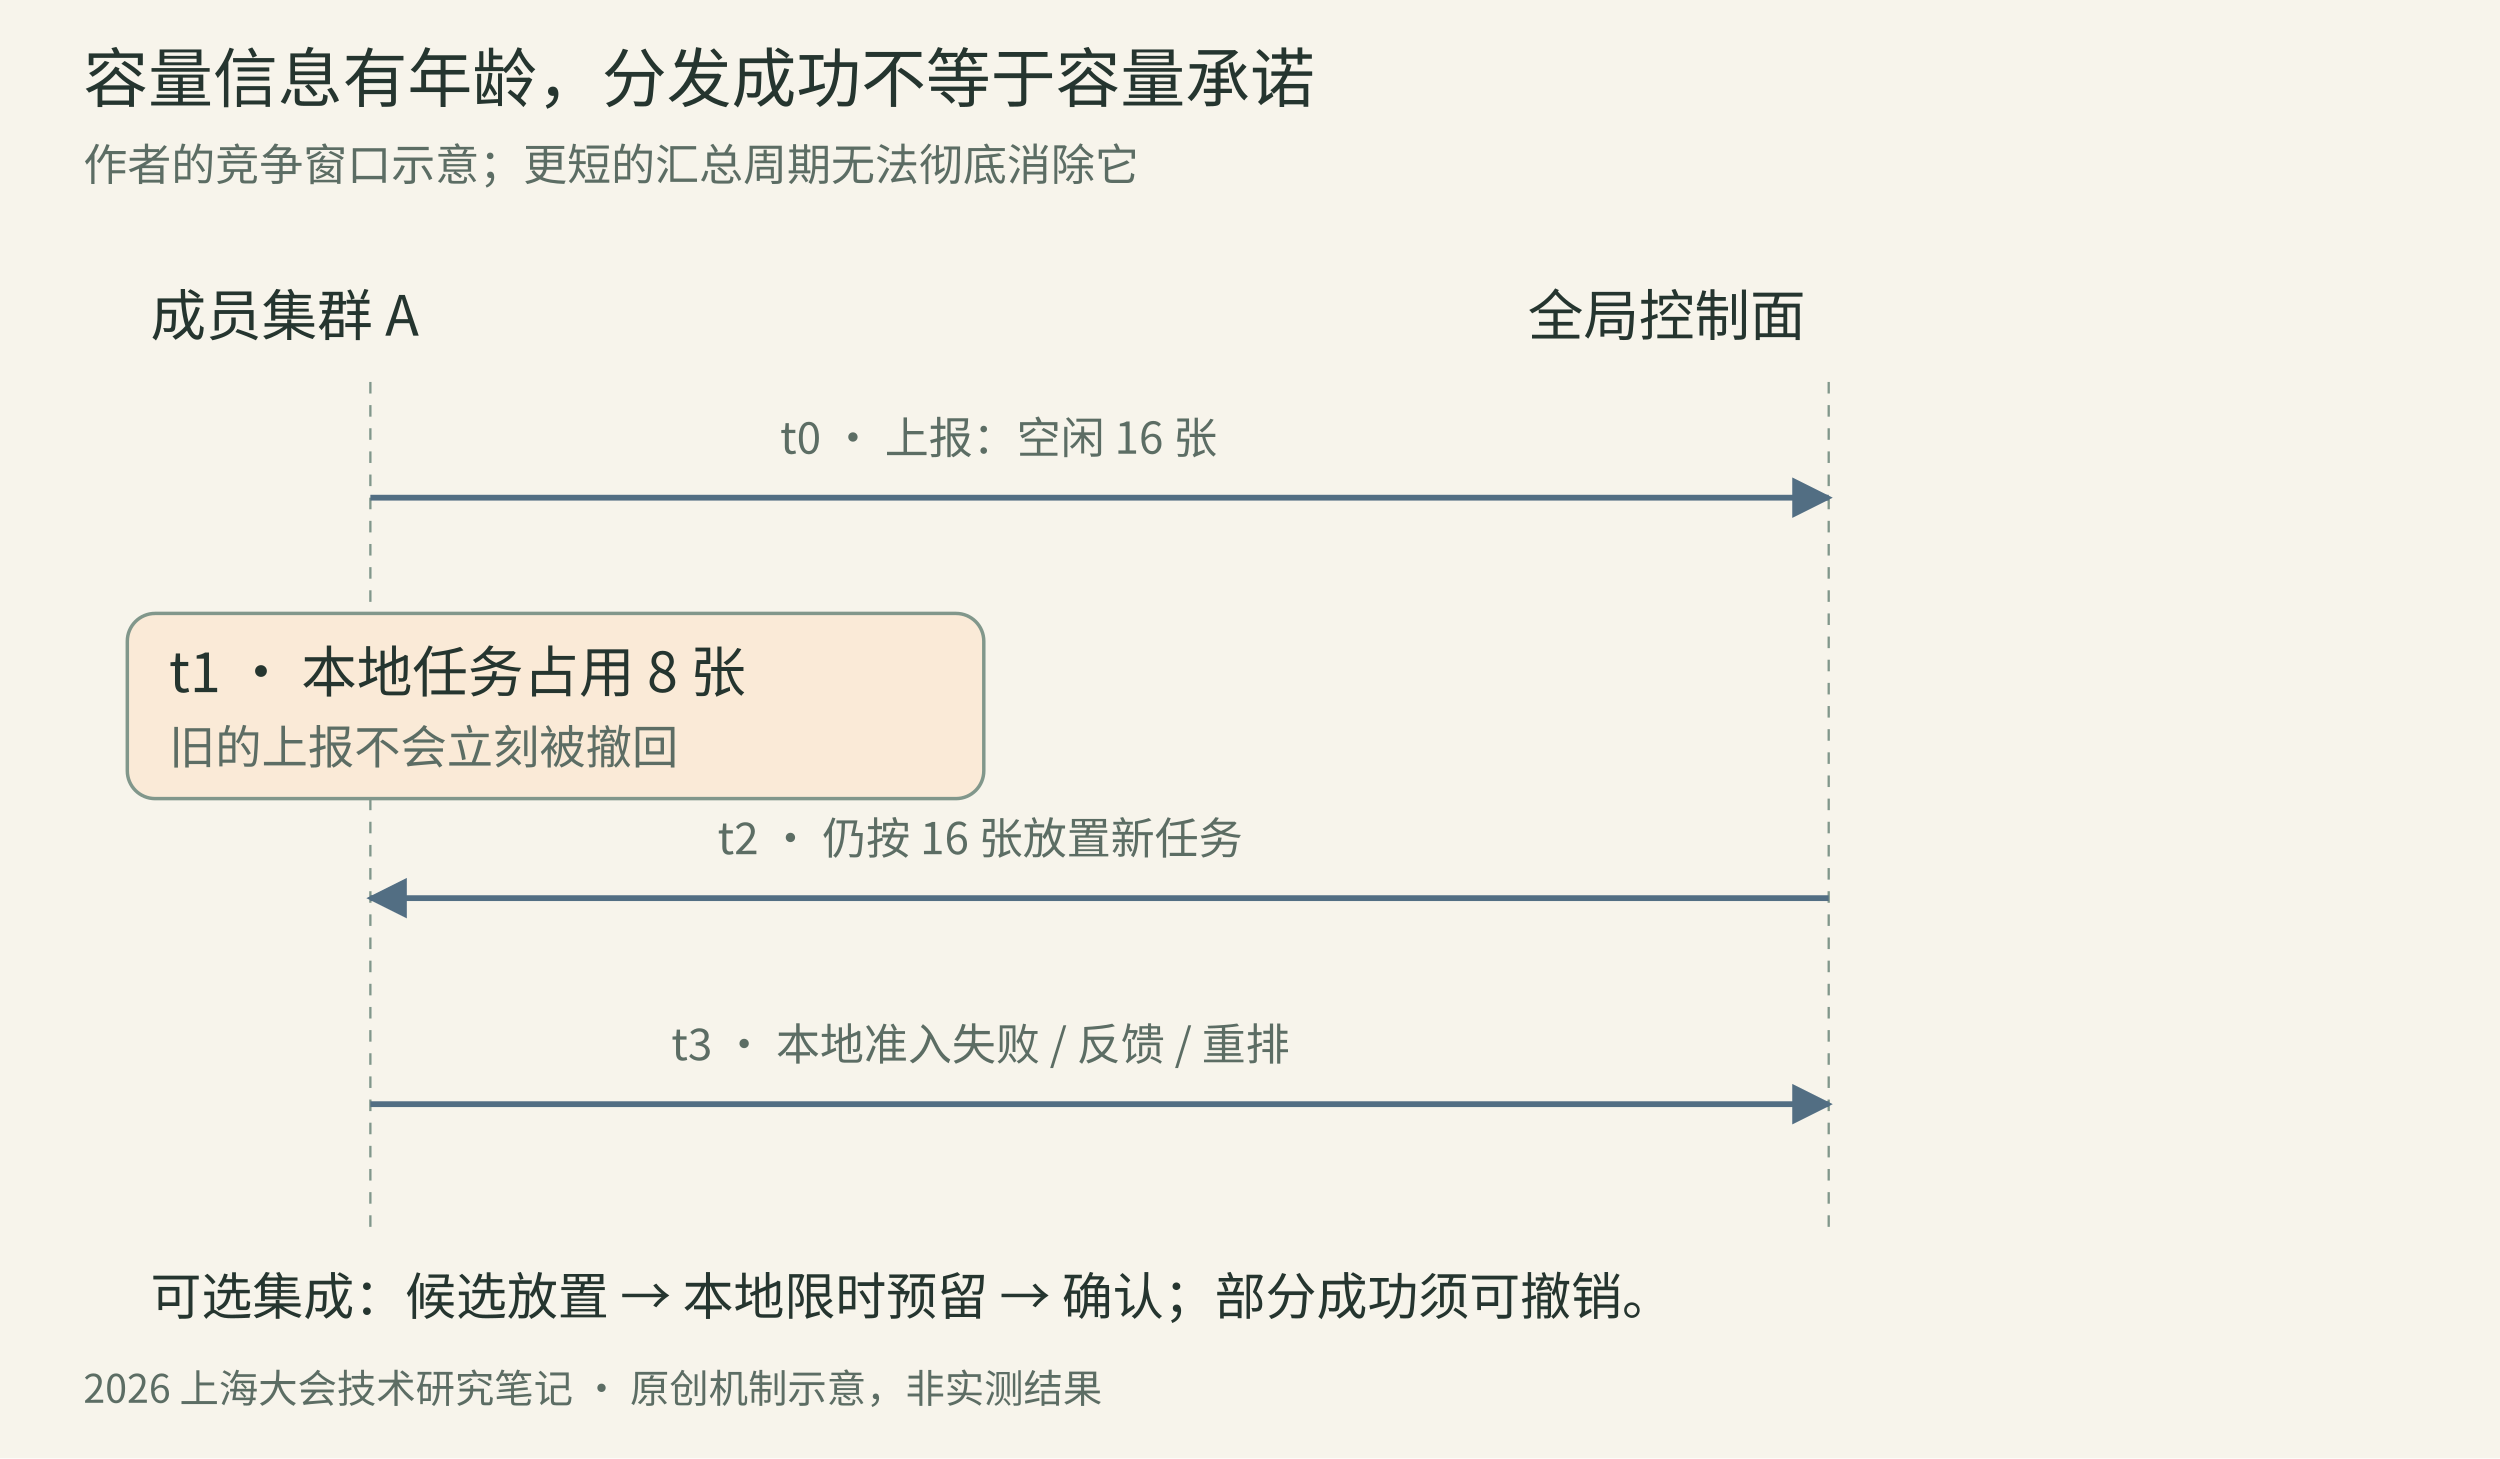
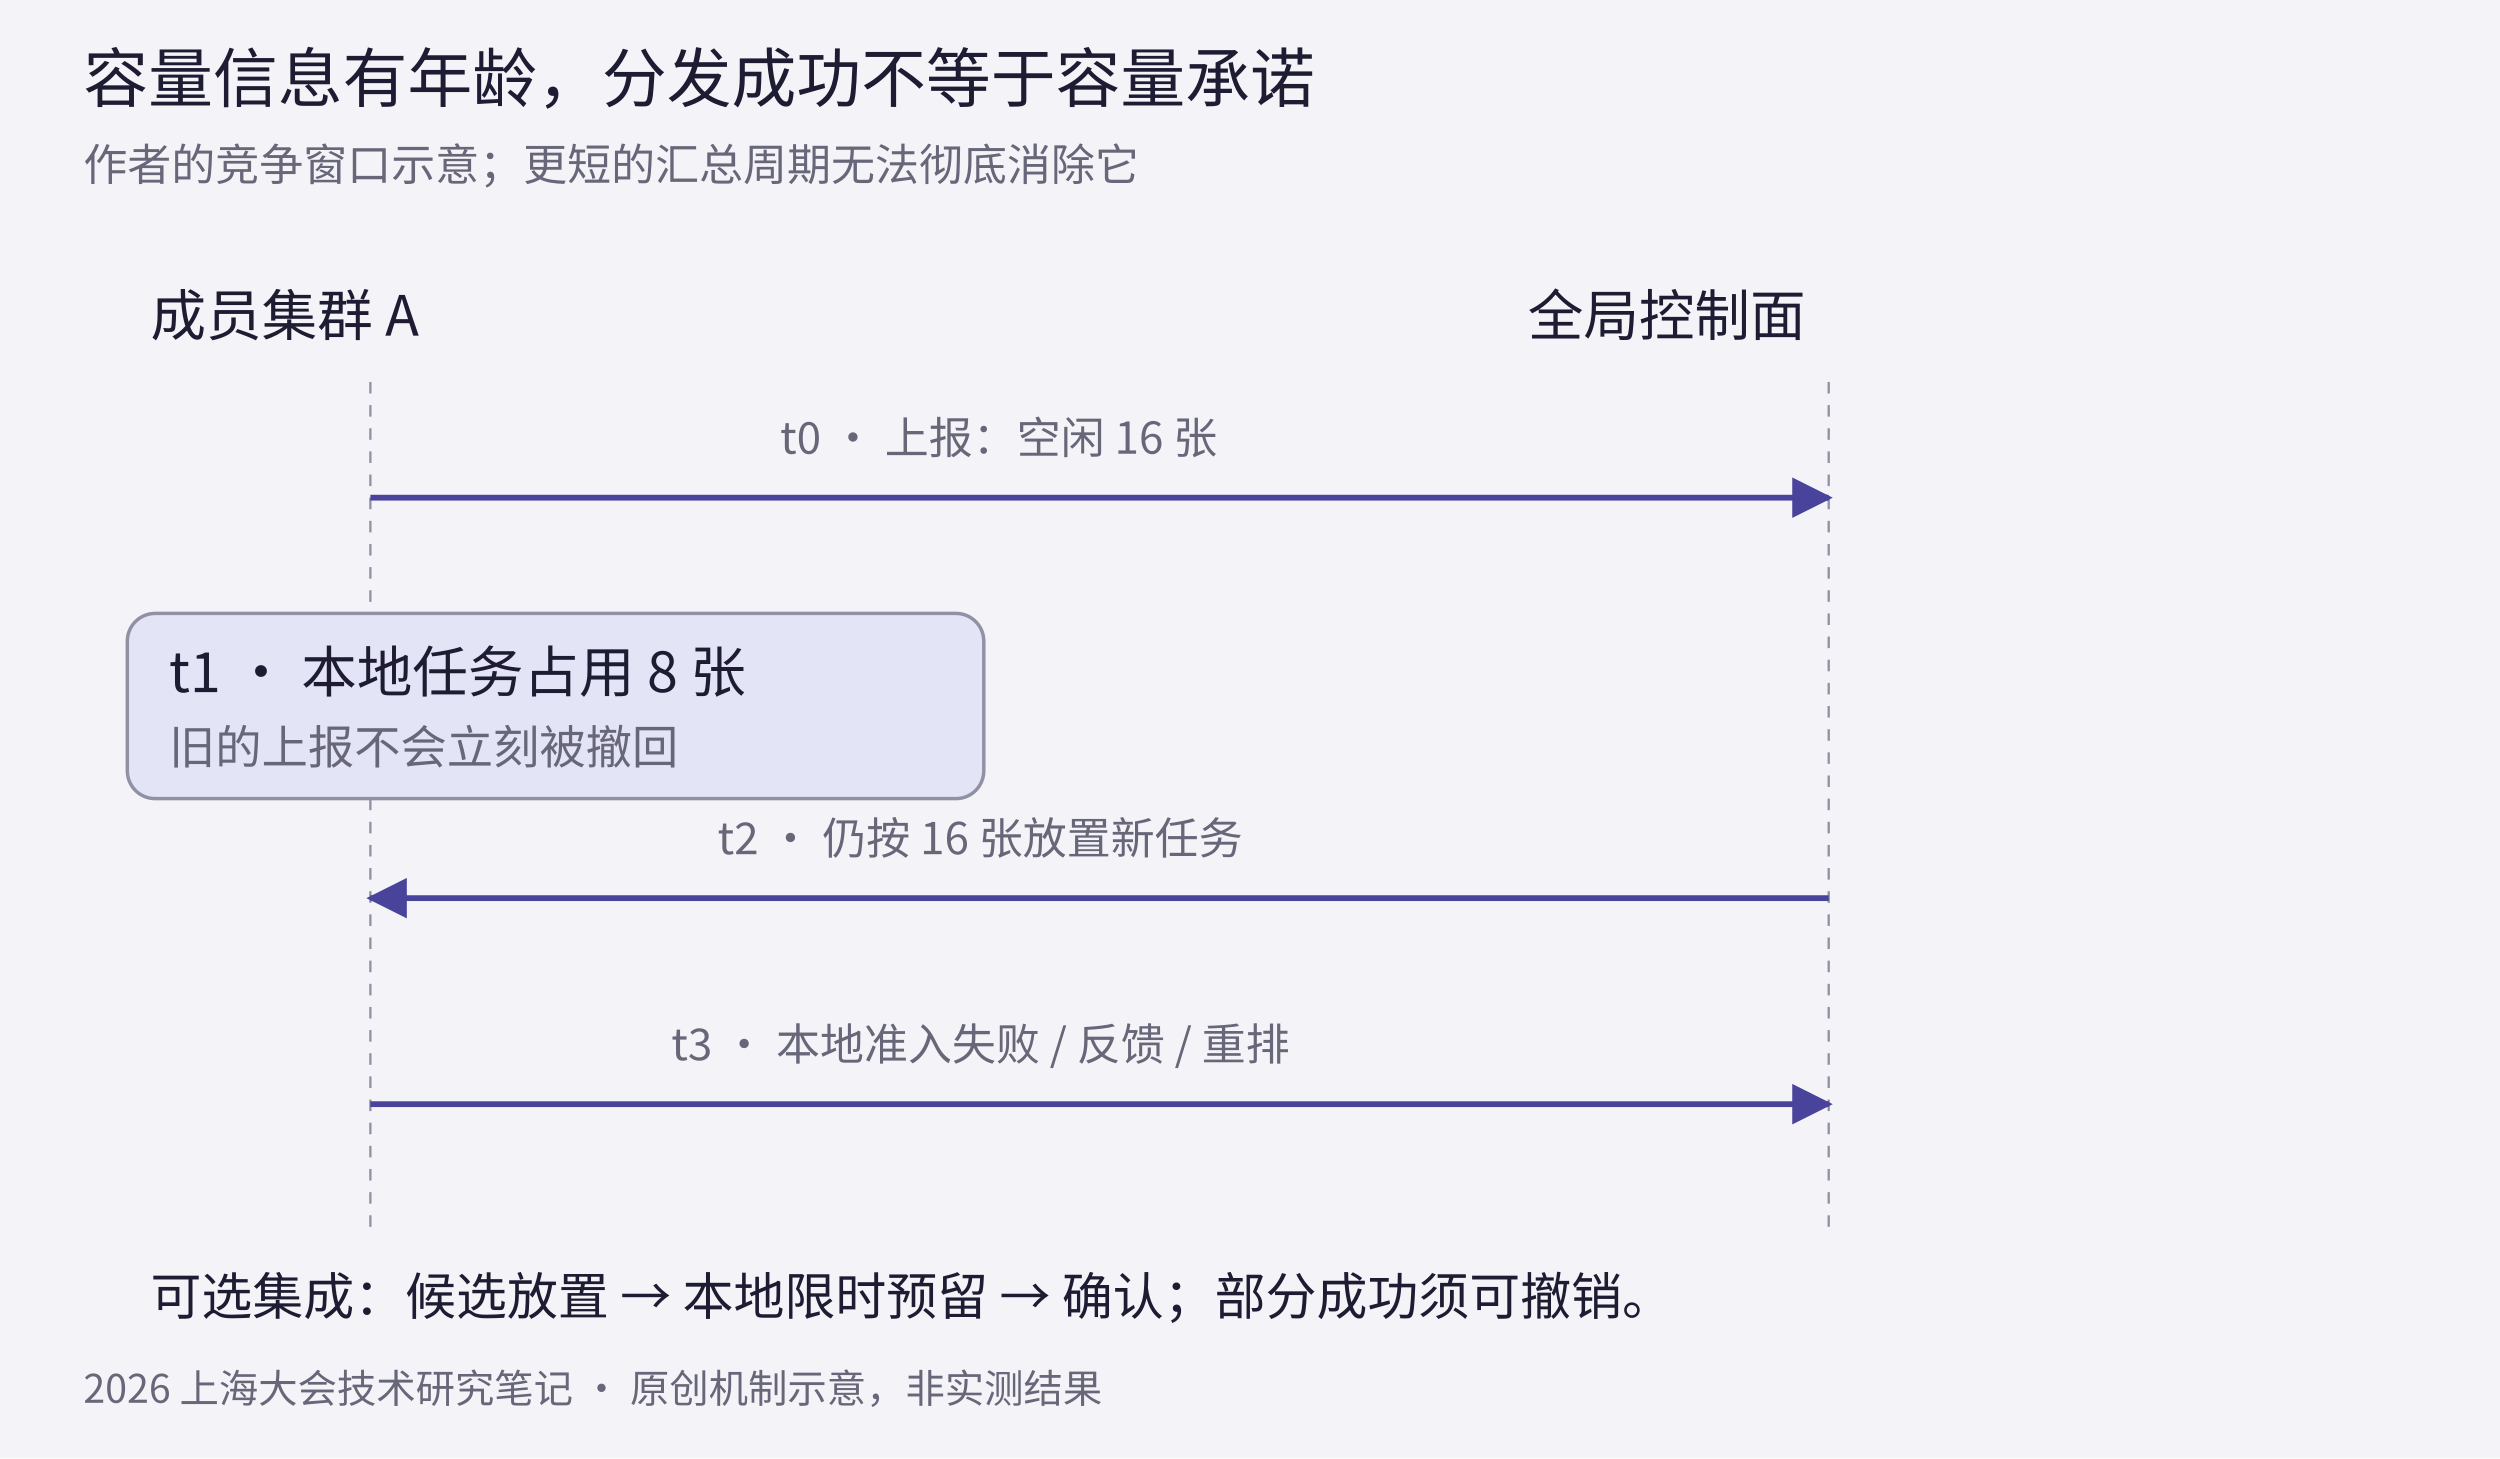
<svg xmlns="http://www.w3.org/2000/svg" viewBox="0 0 1080 630" role="img" aria-labelledby="title desc">
  <defs>
    <marker id="arrow" viewBox="0 0 10 10" refX="9" refY="5" markerWidth="7" markerHeight="7" orient="auto-start-reverse">
-       <path d="M 0 0 L 10 5 L 0 10 z" fill="#526e83" />
+       <path d="M 0 0 L 10 5 L 0 10 z" fill="#49439C" />
    </marker>
    <marker id="data" viewBox="0 0 10 10" refX="9" refY="5" markerWidth="7" markerHeight="7" orient="auto-start-reverse">
-       <path d="M 0 0 L 10 5 L 0 10 z" fill="#197657" />
+       <path d="M 0 0 L 10 5 L 0 10 z" fill="#4D6B33" />
    </marker>
  </defs>
-   <rect width="1080" height="630" fill="#f7f4eb" />
+   <rect width="1080" height="630" fill="#F4F4F8" />
  <g font-family="Microsoft YaHei, PingFang SC, Noto Sans CJK SC, sans-serif">
-     <text x="36" y="44" font-size="28" fill="#25352f" text-anchor="start">容量信息有年龄，分发成功不等于容量承诺</text>
-     <text x="36" y="78" font-size="19" fill="#5c6d64" text-anchor="start">作者的竞争窗口示意；更短的汇总周期无法彻底消除它</text>
-     <text x="65" y="145" font-size="24" fill="#25352f" text-anchor="start">成员集群 A</text>
-     <text x="660" y="145" font-size="24" fill="#25352f" text-anchor="start">全局控制面</text>
-     <line x1="160" y1="165" x2="160" y2="533" stroke="#81978b" stroke-dasharray="5 5" />
-     <line x1="790" y1="165" x2="790" y2="533" stroke="#81978b" stroke-dasharray="5 5" />
-     <polyline points="160,215 790,215" fill="none" stroke="#526e83" stroke-width="2.5" marker-end="url(#arrow)" />
-     <text x="337" y="196" font-size="19" fill="#5c6d64" text-anchor="start">t0 · 上报：空闲 16 张</text>
-     <rect x="55" y="265" width="370" height="80" rx="12" fill="#faead7" stroke="#81978b" stroke-width="1.5" />
-     <text x="73" y="299" font-size="24" fill="#25352f" text-anchor="start">t1 · 本地任务占用 8 张</text>
-     <text x="73" y="330" font-size="20" fill="#5c6d64" text-anchor="start">旧的上报不会立刻被撤回</text>
-     <polyline points="790,388 160,388" fill="none" stroke="#526e83" stroke-width="2.5" marker-end="url(#arrow)" />
-     <text x="310" y="369" font-size="19" fill="#5c6d64" text-anchor="start">t2 · 仍按 16 张放置新任务</text>
-     <polyline points="160,477 790,477" fill="none" stroke="#526e83" stroke-width="2.5" marker-end="url(#arrow)" />
-     <text x="290" y="458" font-size="19" fill="#5c6d64" text-anchor="start">t3 · 本地准入失败 / 反馈 / 重排</text>
-     <text x="65" y="568" font-size="22" fill="#25352f" text-anchor="start">可选集成：候选放置 → 本地限时预留 → 确认；部分成功须可撤销。</text>
-     <text x="36" y="606" font-size="17" fill="#5c6d64" text-anchor="start">2026 上海大会技术研究笔记 · 原创机制示意，非实测结果</text>
+     <text x="36" y="44" font-size="28" fill="#1E1C32" text-anchor="start">容量信息有年龄，分发成功不等于容量承诺</text>
+     <text x="36" y="78" font-size="19" fill="#68677A" text-anchor="start">作者的竞争窗口示意；更短的汇总周期无法彻底消除它</text>
+     <text x="65" y="145" font-size="24" fill="#1E1C32" text-anchor="start">成员集群 A</text>
+     <text x="660" y="145" font-size="24" fill="#1E1C32" text-anchor="start">全局控制面</text>
+     <line x1="160" y1="165" x2="160" y2="533" stroke="#9190A4" stroke-dasharray="5 5" />
+     <line x1="790" y1="165" x2="790" y2="533" stroke="#9190A4" stroke-dasharray="5 5" />
+     <polyline points="160,215 790,215" fill="none" stroke="#49439C" stroke-width="2.5" marker-end="url(#arrow)" />
+     <text x="337" y="196" font-size="19" fill="#68677A" text-anchor="start">t0 · 上报：空闲 16 张</text>
+     <rect x="55" y="265" width="370" height="80" rx="12" fill="#E4E4F7" stroke="#9190A4" stroke-width="1.5" />
+     <text x="73" y="299" font-size="24" fill="#1E1C32" text-anchor="start">t1 · 本地任务占用 8 张</text>
+     <text x="73" y="330" font-size="20" fill="#68677A" text-anchor="start">旧的上报不会立刻被撤回</text>
+     <polyline points="790,388 160,388" fill="none" stroke="#49439C" stroke-width="2.5" marker-end="url(#arrow)" />
+     <text x="310" y="369" font-size="19" fill="#68677A" text-anchor="start">t2 · 仍按 16 张放置新任务</text>
+     <polyline points="160,477 790,477" fill="none" stroke="#49439C" stroke-width="2.5" marker-end="url(#arrow)" />
+     <text x="290" y="458" font-size="19" fill="#68677A" text-anchor="start">t3 · 本地准入失败 / 反馈 / 重排</text>
+     <text x="65" y="568" font-size="22" fill="#1E1C32" text-anchor="start">可选集成：候选放置 → 本地限时预留 → 确认；部分成功须可撤销。</text>
+     <text x="36" y="606" font-size="17" fill="#68677A" text-anchor="start">2026 上海大会技术研究笔记 · 原创机制示意，非实测结果</text>
  </g>
</svg>
